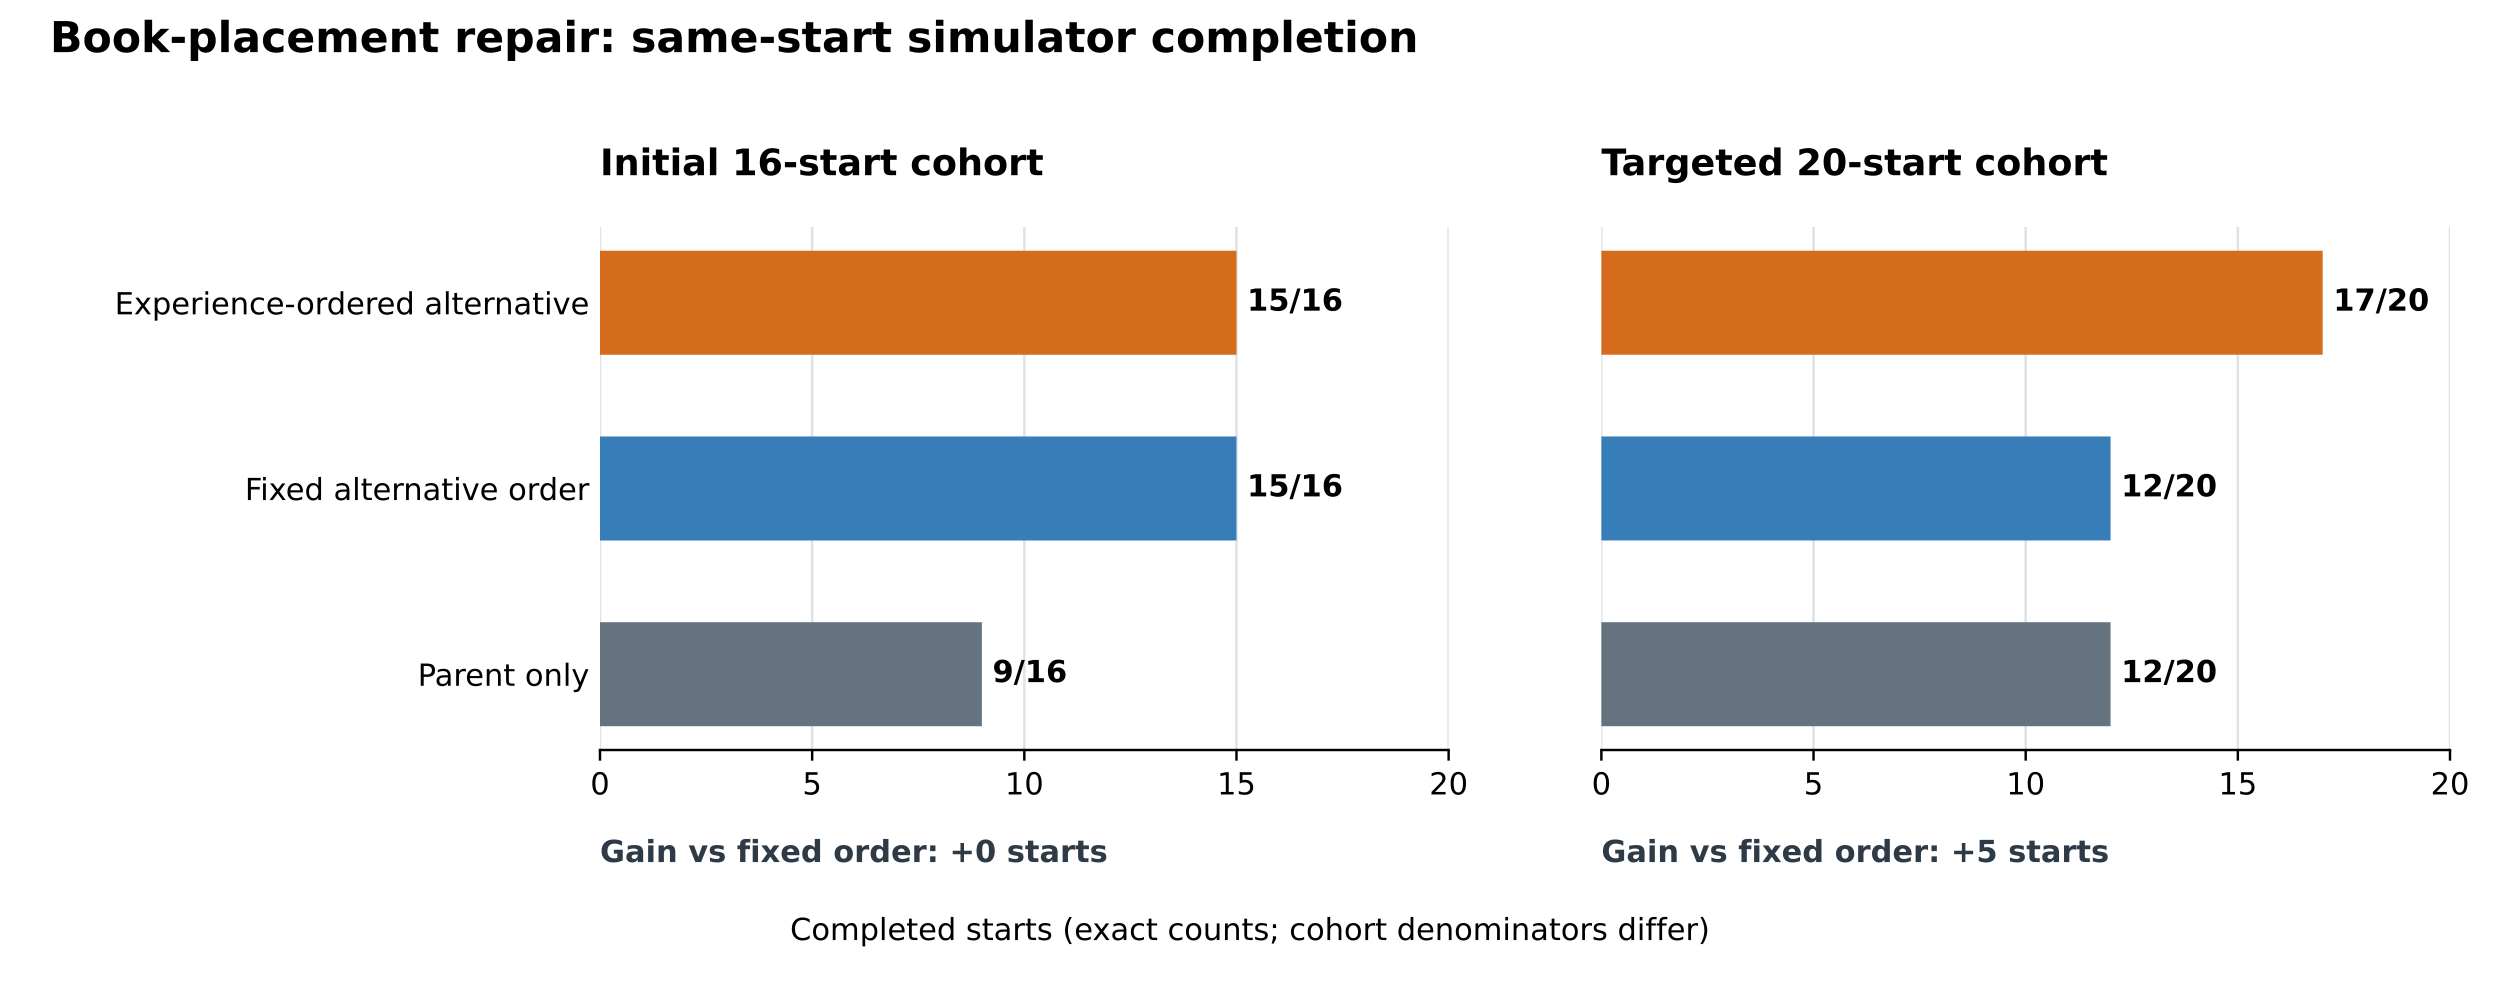
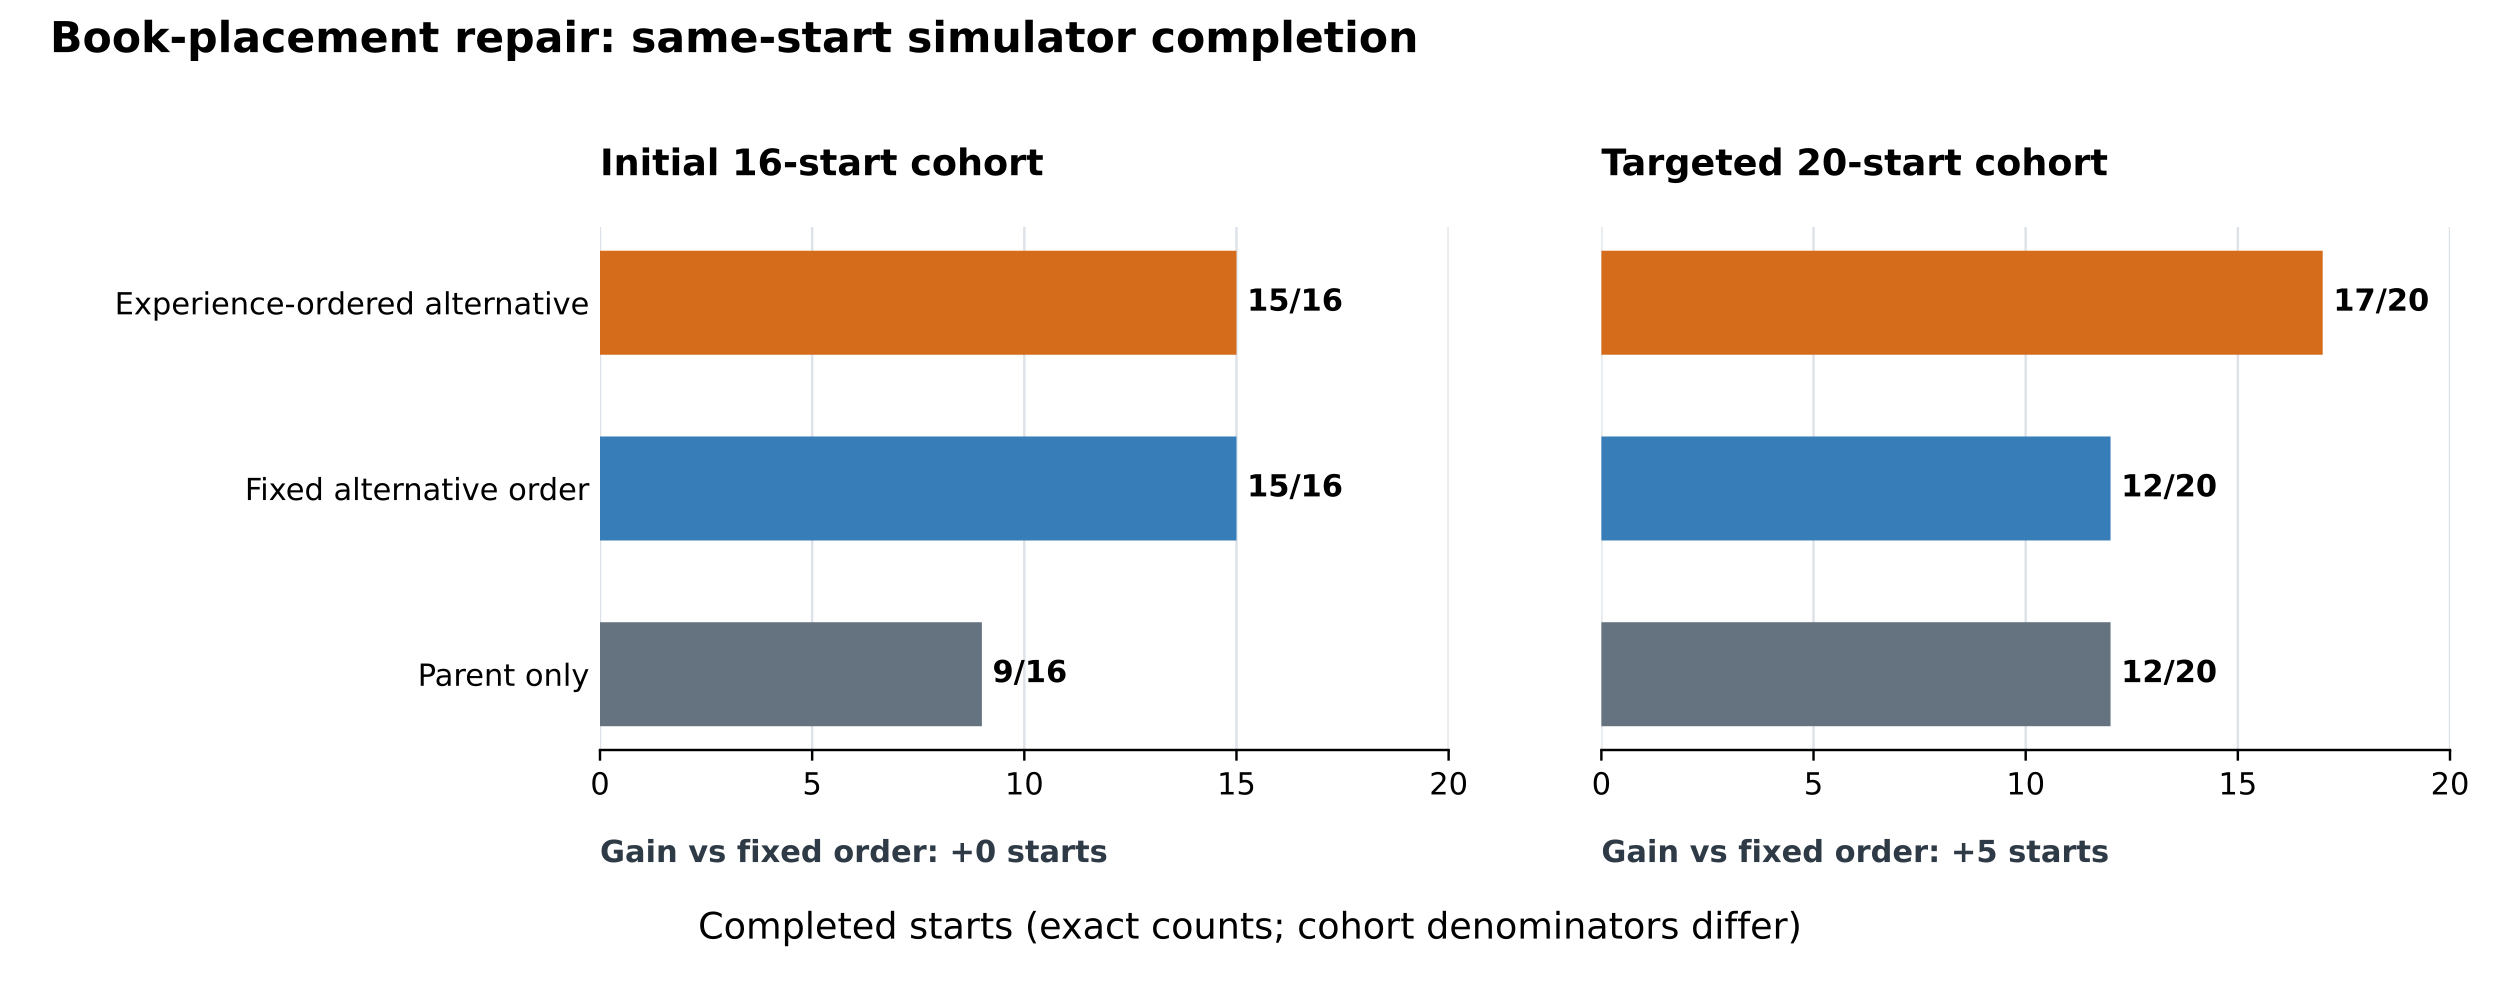
<svg xmlns="http://www.w3.org/2000/svg" xmlns:xlink="http://www.w3.org/1999/xlink" width="820.8pt" height="324pt" viewBox="0 0 820.8 324" version="1.1">
  <defs>
    <style type="text/css">*{stroke-linejoin: round; stroke-linecap: butt}</style>
  </defs>
  <g id="figure_1">
    <g id="patch_1">
      <path d="M 0 324 L 820.8 324 L 820.8 0 L 0 0 z " style="fill: #ffffff" />
    </g>
    <g id="axes_1">
      <g id="patch_2">
        <path d="M 196.992 246.24 L 475.612 246.24 L 475.612 74.52 L 196.992 74.52 z " style="fill: #ffffff" />
      </g>
      <g id="matplotlib.axis_1">
        <g id="xtick_1">
          <g id="line2d_1">
-             <path d="M 196.992 246.24 L 196.992 74.52 " clip-path="url(#p45a29aa4d9)" style="fill: none; stroke: #dce2e7; stroke-width: 0.8; stroke-linecap: square" />
+             <path d="M 196.992 246.24 L 196.992 74.52 " clip-path="url(#p544a3e3c1b)" style="fill: none; stroke: #dce2e7; stroke-width: 0.8; stroke-linecap: square" />
          </g>
          <g id="line2d_2">
            <defs>
-               <path id="m6c12656f33" d="M 0 0 L 0 3.5 " style="stroke: #000000; stroke-width: 0.8" />
+               <path id="m52db844b60" d="M 0 0 L 0 3.5 " style="stroke: #000000; stroke-width: 0.8" />
            </defs>
            <g>
-               <use xlink:href="#m6c12656f33" x="196.992" y="246.24" style="stroke: #000000; stroke-width: 0.8" />
+               <use xlink:href="#m52db844b60" x="196.992" y="246.24" style="stroke: #000000; stroke-width: 0.8" />
            </g>
          </g>
          <g id="text_1">
            <text style="font-size: 10px; font-family: 'DejaVu Sans'; text-anchor: middle" x="196.992" y="260.838" transform="rotate(-0 196.992 260.8377)">0</text>
          </g>
        </g>
        <g id="xtick_2">
          <g id="line2d_3">
-             <path d="M 266.647 246.24 L 266.647 74.52 " clip-path="url(#p45a29aa4d9)" style="fill: none; stroke: #dce2e7; stroke-width: 0.8; stroke-linecap: square" />
+             <path d="M 266.647 246.24 L 266.647 74.52 " clip-path="url(#p544a3e3c1b)" style="fill: none; stroke: #dce2e7; stroke-width: 0.8; stroke-linecap: square" />
          </g>
          <g id="line2d_4">
            <g>
-               <use xlink:href="#m6c12656f33" x="266.647" y="246.24" style="stroke: #000000; stroke-width: 0.8" />
+               <use xlink:href="#m52db844b60" x="266.647" y="246.24" style="stroke: #000000; stroke-width: 0.8" />
            </g>
          </g>
          <g id="text_2">
            <text style="font-size: 10px; font-family: 'DejaVu Sans'; text-anchor: middle" x="266.647" y="260.838" transform="rotate(-0 266.647 260.8377)">5</text>
          </g>
        </g>
        <g id="xtick_3">
          <g id="line2d_5">
-             <path d="M 336.302 246.24 L 336.302 74.52 " clip-path="url(#p45a29aa4d9)" style="fill: none; stroke: #dce2e7; stroke-width: 0.8; stroke-linecap: square" />
+             <path d="M 336.302 246.24 L 336.302 74.52 " clip-path="url(#p544a3e3c1b)" style="fill: none; stroke: #dce2e7; stroke-width: 0.8; stroke-linecap: square" />
          </g>
          <g id="line2d_6">
            <g>
-               <use xlink:href="#m6c12656f33" x="336.302" y="246.24" style="stroke: #000000; stroke-width: 0.8" />
+               <use xlink:href="#m52db844b60" x="336.302" y="246.24" style="stroke: #000000; stroke-width: 0.8" />
            </g>
          </g>
          <g id="text_3">
            <text style="font-size: 10px; font-family: 'DejaVu Sans'; text-anchor: middle" x="336.302" y="260.838" transform="rotate(-0 336.3021 260.8377)">10</text>
          </g>
        </g>
        <g id="xtick_4">
          <g id="line2d_7">
-             <path d="M 405.957 246.24 L 405.957 74.52 " clip-path="url(#p45a29aa4d9)" style="fill: none; stroke: #dce2e7; stroke-width: 0.8; stroke-linecap: square" />
+             <path d="M 405.957 246.24 L 405.957 74.52 " clip-path="url(#p544a3e3c1b)" style="fill: none; stroke: #dce2e7; stroke-width: 0.8; stroke-linecap: square" />
          </g>
          <g id="line2d_8">
            <g>
-               <use xlink:href="#m6c12656f33" x="405.957" y="246.24" style="stroke: #000000; stroke-width: 0.8" />
+               <use xlink:href="#m52db844b60" x="405.957" y="246.24" style="stroke: #000000; stroke-width: 0.8" />
            </g>
          </g>
          <g id="text_4">
            <text style="font-size: 10px; font-family: 'DejaVu Sans'; text-anchor: middle" x="405.957" y="260.838" transform="rotate(-0 405.9571 260.8377)">15</text>
          </g>
        </g>
        <g id="xtick_5">
          <g id="line2d_9">
-             <path d="M 475.612 246.24 L 475.612 74.52 " clip-path="url(#p45a29aa4d9)" style="fill: none; stroke: #dce2e7; stroke-width: 0.8; stroke-linecap: square" />
+             <path d="M 475.612 246.24 L 475.612 74.52 " clip-path="url(#p544a3e3c1b)" style="fill: none; stroke: #dce2e7; stroke-width: 0.8; stroke-linecap: square" />
          </g>
          <g id="line2d_10">
            <g>
-               <use xlink:href="#m6c12656f33" x="475.612" y="246.24" style="stroke: #000000; stroke-width: 0.8" />
+               <use xlink:href="#m52db844b60" x="475.612" y="246.24" style="stroke: #000000; stroke-width: 0.8" />
            </g>
          </g>
          <g id="text_5">
            <text style="font-size: 10px; font-family: 'DejaVu Sans'; text-anchor: middle" x="475.612" y="260.838" transform="rotate(-0 475.6122 260.8377)">20</text>
          </g>
        </g>
      </g>
      <g id="matplotlib.axis_2">
        <g id="ytick_1">
          <g id="line2d_11" />
          <g id="text_6">
            <text style="font-size: 10px; font-family: 'DejaVu Sans'; text-anchor: end" x="193.492" y="225.159" transform="rotate(-0 193.492 225.1593)">Parent only</text>
          </g>
        </g>
        <g id="ytick_2">
          <g id="line2d_12" />
          <g id="text_7">
            <text style="font-size: 10px; font-family: 'DejaVu Sans'; text-anchor: end" x="193.492" y="164.179" transform="rotate(-0 193.492 164.1792)">Fixed alternative order</text>
          </g>
        </g>
        <g id="ytick_3">
          <g id="line2d_13" />
          <g id="text_8">
            <text style="font-size: 10px; font-family: 'DejaVu Sans'; text-anchor: end" x="193.492" y="103.199" transform="rotate(-0 193.492 103.1991)">Experience-ordered alternative</text>
          </g>
        </g>
      </g>
      <g id="patch_3">
        <path d="M 196.992 246.24 L 475.612 246.24 " style="fill: none; stroke: #000000; stroke-width: 0.8; stroke-linejoin: miter; stroke-linecap: square" />
      </g>
      <g id="patch_4">
-         <path d="M 196.992 238.435 L 322.371 238.435 L 322.371 204.286 L 196.992 204.286 z " clip-path="url(#p45a29aa4d9)" style="fill: #657381" />
+         <path d="M 196.992 238.435 L 322.371 238.435 L 322.371 204.286 L 196.992 204.286 z " clip-path="url(#p544a3e3c1b)" style="fill: #657381" />
      </g>
      <g id="text_9">
        <text style="font-weight: 700; font-size: 10px; font-family: 'DejaVu Sans'; text-anchor: start" x="325.854" y="223.958" transform="rotate(-0 325.8538 223.9578)">9/16</text>
      </g>
      <g id="patch_5">
-         <path d="M 196.992 177.454 L 405.957 177.454 L 405.957 143.306 L 196.992 143.306 z " clip-path="url(#p45a29aa4d9)" style="fill: #377eb8" />
+         <path d="M 196.992 177.454 L 405.957 177.454 L 405.957 143.306 L 196.992 143.306 z " clip-path="url(#p544a3e3c1b)" style="fill: #377eb8" />
      </g>
      <g id="text_10">
        <text style="font-weight: 700; font-size: 10px; font-family: 'DejaVu Sans'; text-anchor: start" x="409.44" y="162.978" transform="rotate(-0 409.4399 162.9777)">15/16</text>
      </g>
      <g id="patch_6">
-         <path d="M 196.992 116.474 L 405.957 116.474 L 405.957 82.325 L 196.992 82.325 z " clip-path="url(#p45a29aa4d9)" style="fill: #d56c1c" />
+         <path d="M 196.992 116.474 L 405.957 116.474 L 405.957 82.325 L 196.992 82.325 z " clip-path="url(#p544a3e3c1b)" style="fill: #d56c1c" />
      </g>
      <g id="text_11">
        <text style="font-weight: 700; font-size: 10px; font-family: 'DejaVu Sans'; text-anchor: start" x="409.44" y="101.998" transform="rotate(-0 409.4399 101.9975)">15/16</text>
      </g>
      <g id="text_12">
        <text style="font-weight: 700; font-size: 10px; font-family: 'DejaVu Sans'; text-anchor: start; fill: #2e3a46" x="196.992" y="283.031" transform="rotate(-0 196.992 283.0308)">Gain vs fixed order: +0 starts</text>
      </g>
      <g id="text_13">
        <text style="font-weight: 700; font-size: 12px; font-family: 'DejaVu Sans'; text-anchor: start" x="196.992" y="57.52" transform="rotate(-0 196.992 57.52)">Initial 16-start cohort</text>
      </g>
    </g>
    <g id="axes_2">
      <g id="patch_7">
        <path d="M 525.764 246.24 L 804.384 246.24 L 804.384 74.52 L 525.764 74.52 z " style="fill: #ffffff" />
      </g>
      <g id="matplotlib.axis_3">
        <g id="xtick_6">
          <g id="line2d_14">
-             <path d="M 525.764 246.24 L 525.764 74.52 " clip-path="url(#p646536a200)" style="fill: none; stroke: #dce2e7; stroke-width: 0.8; stroke-linecap: square" />
+             <path d="M 525.764 246.24 L 525.764 74.52 " clip-path="url(#p67ad2d11dd)" style="fill: none; stroke: #dce2e7; stroke-width: 0.8; stroke-linecap: square" />
          </g>
          <g id="line2d_15">
            <g>
-               <use xlink:href="#m6c12656f33" x="525.764" y="246.24" style="stroke: #000000; stroke-width: 0.8" />
+               <use xlink:href="#m52db844b60" x="525.764" y="246.24" style="stroke: #000000; stroke-width: 0.8" />
            </g>
          </g>
          <g id="text_14">
            <text style="font-size: 10px; font-family: 'DejaVu Sans'; text-anchor: middle" x="525.764" y="260.838" transform="rotate(-0 525.7638 260.8377)">0</text>
          </g>
        </g>
        <g id="xtick_7">
          <g id="line2d_16">
-             <path d="M 595.419 246.24 L 595.419 74.52 " clip-path="url(#p646536a200)" style="fill: none; stroke: #dce2e7; stroke-width: 0.8; stroke-linecap: square" />
+             <path d="M 595.419 246.24 L 595.419 74.52 " clip-path="url(#p67ad2d11dd)" style="fill: none; stroke: #dce2e7; stroke-width: 0.8; stroke-linecap: square" />
          </g>
          <g id="line2d_17">
            <g>
-               <use xlink:href="#m6c12656f33" x="595.419" y="246.24" style="stroke: #000000; stroke-width: 0.8" />
+               <use xlink:href="#m52db844b60" x="595.419" y="246.24" style="stroke: #000000; stroke-width: 0.8" />
            </g>
          </g>
          <g id="text_15">
            <text style="font-size: 10px; font-family: 'DejaVu Sans'; text-anchor: middle" x="595.419" y="260.838" transform="rotate(-0 595.4189 260.8377)">5</text>
          </g>
        </g>
        <g id="xtick_8">
          <g id="line2d_18">
-             <path d="M 665.074 246.24 L 665.074 74.52 " clip-path="url(#p646536a200)" style="fill: none; stroke: #dce2e7; stroke-width: 0.8; stroke-linecap: square" />
+             <path d="M 665.074 246.24 L 665.074 74.52 " clip-path="url(#p67ad2d11dd)" style="fill: none; stroke: #dce2e7; stroke-width: 0.8; stroke-linecap: square" />
          </g>
          <g id="line2d_19">
            <g>
-               <use xlink:href="#m6c12656f33" x="665.074" y="246.24" style="stroke: #000000; stroke-width: 0.8" />
+               <use xlink:href="#m52db844b60" x="665.074" y="246.24" style="stroke: #000000; stroke-width: 0.8" />
            </g>
          </g>
          <g id="text_16">
            <text style="font-size: 10px; font-family: 'DejaVu Sans'; text-anchor: middle" x="665.074" y="260.838" transform="rotate(-0 665.0739 260.8377)">10</text>
          </g>
        </g>
        <g id="xtick_9">
          <g id="line2d_20">
-             <path d="M 734.729 246.24 L 734.729 74.52 " clip-path="url(#p646536a200)" style="fill: none; stroke: #dce2e7; stroke-width: 0.8; stroke-linecap: square" />
+             <path d="M 734.729 246.24 L 734.729 74.52 " clip-path="url(#p67ad2d11dd)" style="fill: none; stroke: #dce2e7; stroke-width: 0.8; stroke-linecap: square" />
          </g>
          <g id="line2d_21">
            <g>
-               <use xlink:href="#m6c12656f33" x="734.729" y="246.24" style="stroke: #000000; stroke-width: 0.8" />
+               <use xlink:href="#m52db844b60" x="734.729" y="246.24" style="stroke: #000000; stroke-width: 0.8" />
            </g>
          </g>
          <g id="text_17">
            <text style="font-size: 10px; font-family: 'DejaVu Sans'; text-anchor: middle" x="734.729" y="260.838" transform="rotate(-0 734.729 260.8377)">15</text>
          </g>
        </g>
        <g id="xtick_10">
          <g id="line2d_22">
-             <path d="M 804.384 246.24 L 804.384 74.52 " clip-path="url(#p646536a200)" style="fill: none; stroke: #dce2e7; stroke-width: 0.8; stroke-linecap: square" />
+             <path d="M 804.384 246.24 L 804.384 74.52 " clip-path="url(#p67ad2d11dd)" style="fill: none; stroke: #dce2e7; stroke-width: 0.8; stroke-linecap: square" />
          </g>
          <g id="line2d_23">
            <g>
-               <use xlink:href="#m6c12656f33" x="804.384" y="246.24" style="stroke: #000000; stroke-width: 0.8" />
+               <use xlink:href="#m52db844b60" x="804.384" y="246.24" style="stroke: #000000; stroke-width: 0.8" />
            </g>
          </g>
          <g id="text_18">
            <text style="font-size: 10px; font-family: 'DejaVu Sans'; text-anchor: middle" x="804.384" y="260.838" transform="rotate(-0 804.384 260.8377)">20</text>
          </g>
        </g>
      </g>
      <g id="matplotlib.axis_4">
        <g id="ytick_4">
          <g id="line2d_24" />
        </g>
        <g id="ytick_5">
          <g id="line2d_25" />
        </g>
        <g id="ytick_6">
          <g id="line2d_26" />
        </g>
      </g>
      <g id="patch_8">
        <path d="M 525.764 246.24 L 804.384 246.24 " style="fill: none; stroke: #000000; stroke-width: 0.8; stroke-linejoin: miter; stroke-linecap: square" />
      </g>
      <g id="patch_9">
-         <path d="M 525.764 238.435 L 692.936 238.435 L 692.936 204.286 L 525.764 204.286 z " clip-path="url(#p646536a200)" style="fill: #657381" />
+         <path d="M 525.764 238.435 L 692.936 238.435 L 692.936 204.286 L 525.764 204.286 z " clip-path="url(#p67ad2d11dd)" style="fill: #657381" />
      </g>
      <g id="text_19">
        <text style="font-weight: 700; font-size: 10px; font-family: 'DejaVu Sans'; text-anchor: start" x="696.419" y="223.958" transform="rotate(-0 696.4187 223.9578)">12/20</text>
      </g>
      <g id="patch_10">
-         <path d="M 525.764 177.454 L 692.936 177.454 L 692.936 143.306 L 525.764 143.306 z " clip-path="url(#p646536a200)" style="fill: #377eb8" />
+         <path d="M 525.764 177.454 L 692.936 177.454 L 692.936 143.306 L 525.764 143.306 z " clip-path="url(#p67ad2d11dd)" style="fill: #377eb8" />
      </g>
      <g id="text_20">
        <text style="font-weight: 700; font-size: 10px; font-family: 'DejaVu Sans'; text-anchor: start" x="696.419" y="162.978" transform="rotate(-0 696.4187 162.9777)">12/20</text>
      </g>
      <g id="patch_11">
-         <path d="M 525.764 116.474 L 762.591 116.474 L 762.591 82.325 L 525.764 82.325 z " clip-path="url(#p646536a200)" style="fill: #d56c1c" />
+         <path d="M 525.764 116.474 L 762.591 116.474 L 762.591 82.325 L 525.764 82.325 z " clip-path="url(#p67ad2d11dd)" style="fill: #d56c1c" />
      </g>
      <g id="text_21">
        <text style="font-weight: 700; font-size: 10px; font-family: 'DejaVu Sans'; text-anchor: start" x="766.074" y="101.998" transform="rotate(-0 766.0737 101.9975)">17/20</text>
      </g>
      <g id="text_22">
        <text style="font-weight: 700; font-size: 10px; font-family: 'DejaVu Sans'; text-anchor: start; fill: #2e3a46" x="525.764" y="283.031" transform="rotate(-0 525.7638 283.0308)">Gain vs fixed order: +5 starts</text>
      </g>
      <g id="text_23">
        <text style="font-weight: 700; font-size: 12px; font-family: 'DejaVu Sans'; text-anchor: start" x="525.764" y="57.52" transform="rotate(-0 525.7638 57.52)">Targeted 20-start cohort</text>
      </g>
    </g>
    <g id="text_24">
      <text style="font-weight: 700; font-size: 14px; font-family: 'DejaVu Sans'; text-anchor: start" x="16.416" y="17.118" transform="rotate(-0 16.416 17.11781)">Book-placement repair: same-start simulator completion</text>
    </g>
    <g id="text_25">
-       <text style="font-size: 10px; font-family: 'DejaVu Sans'; text-anchor: middle" x="410.4" y="308.638" transform="rotate(-0 410.4 308.6377)">Completed starts (exact counts; cohort denominators differ)</text>
+       <text style="font-size: 12px; font-family: 'DejaVu Sans'; text-anchor: middle" x="410.4" y="308.157" transform="rotate(-0 410.4 308.1572)">Completed starts (exact counts; cohort denominators differ)</text>
    </g>
  </g>
  <defs>
-     <clipPath id="p45a29aa4d9">
+     <clipPath id="p544a3e3c1b">
      <rect x="196.992" y="74.52" width="278.62" height="171.72" />
    </clipPath>
-     <clipPath id="p646536a200">
+     <clipPath id="p67ad2d11dd">
      <rect x="525.764" y="74.52" width="278.62" height="171.72" />
    </clipPath>
  </defs>
</svg>
